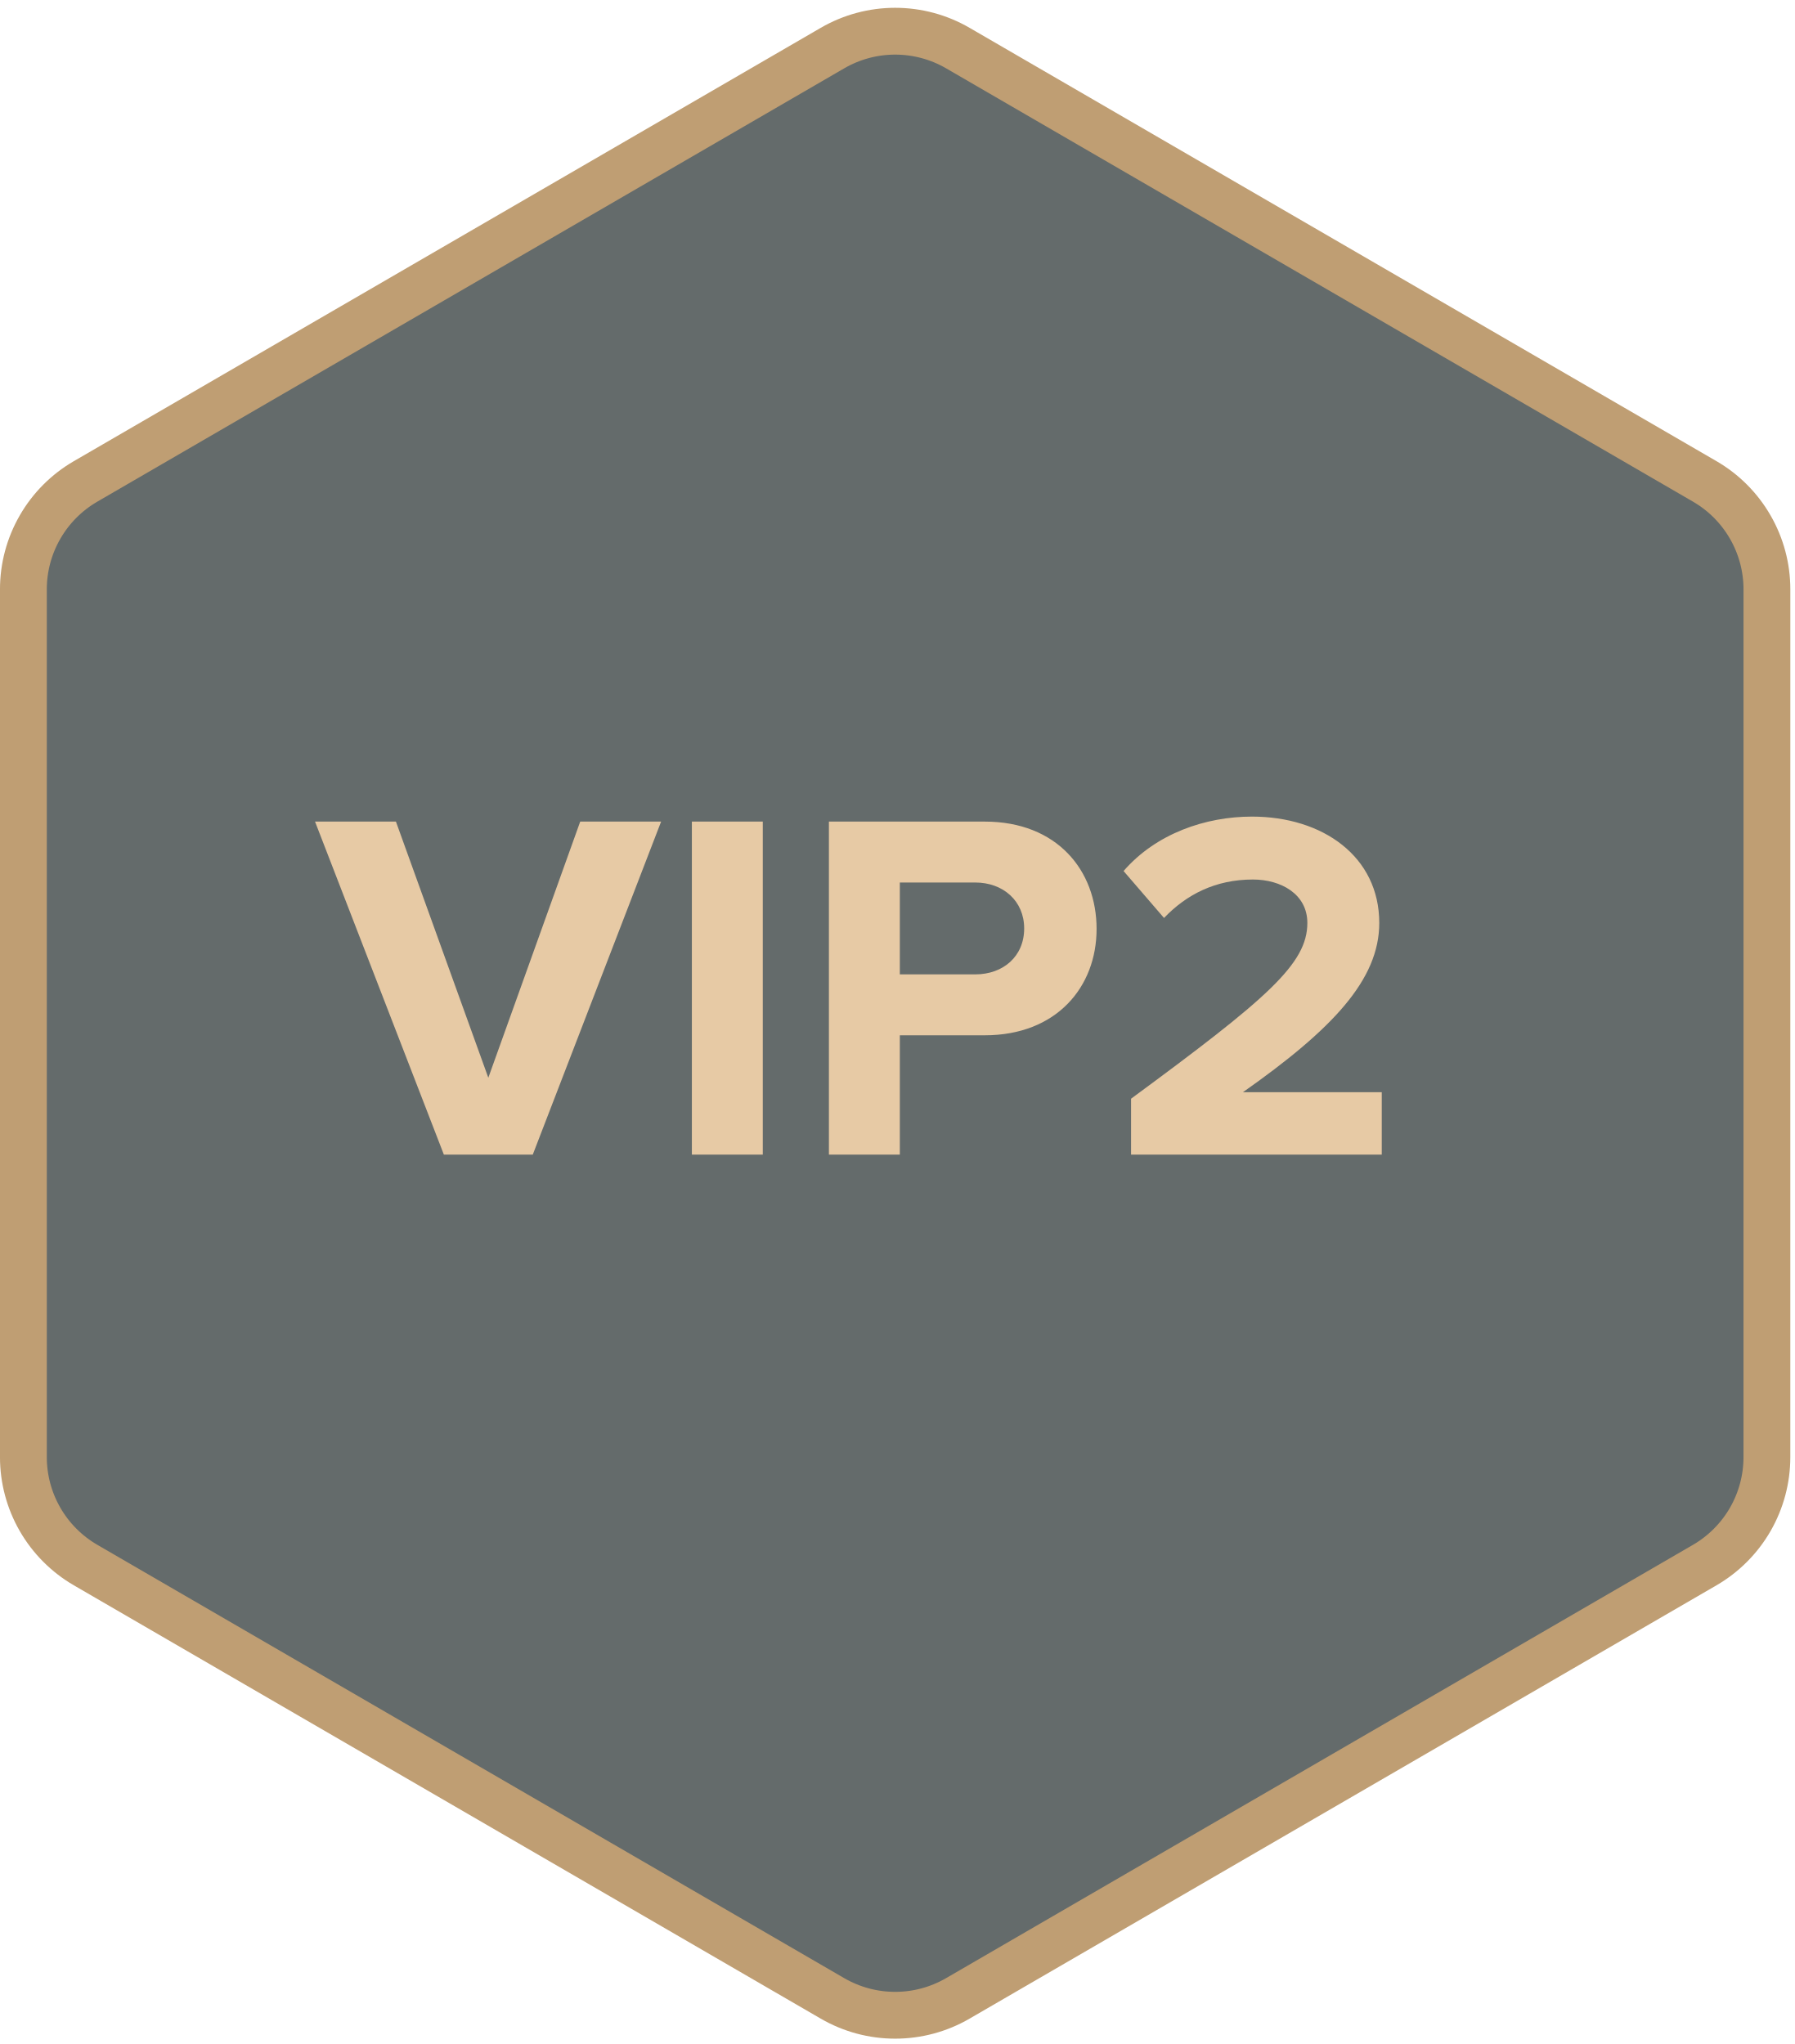
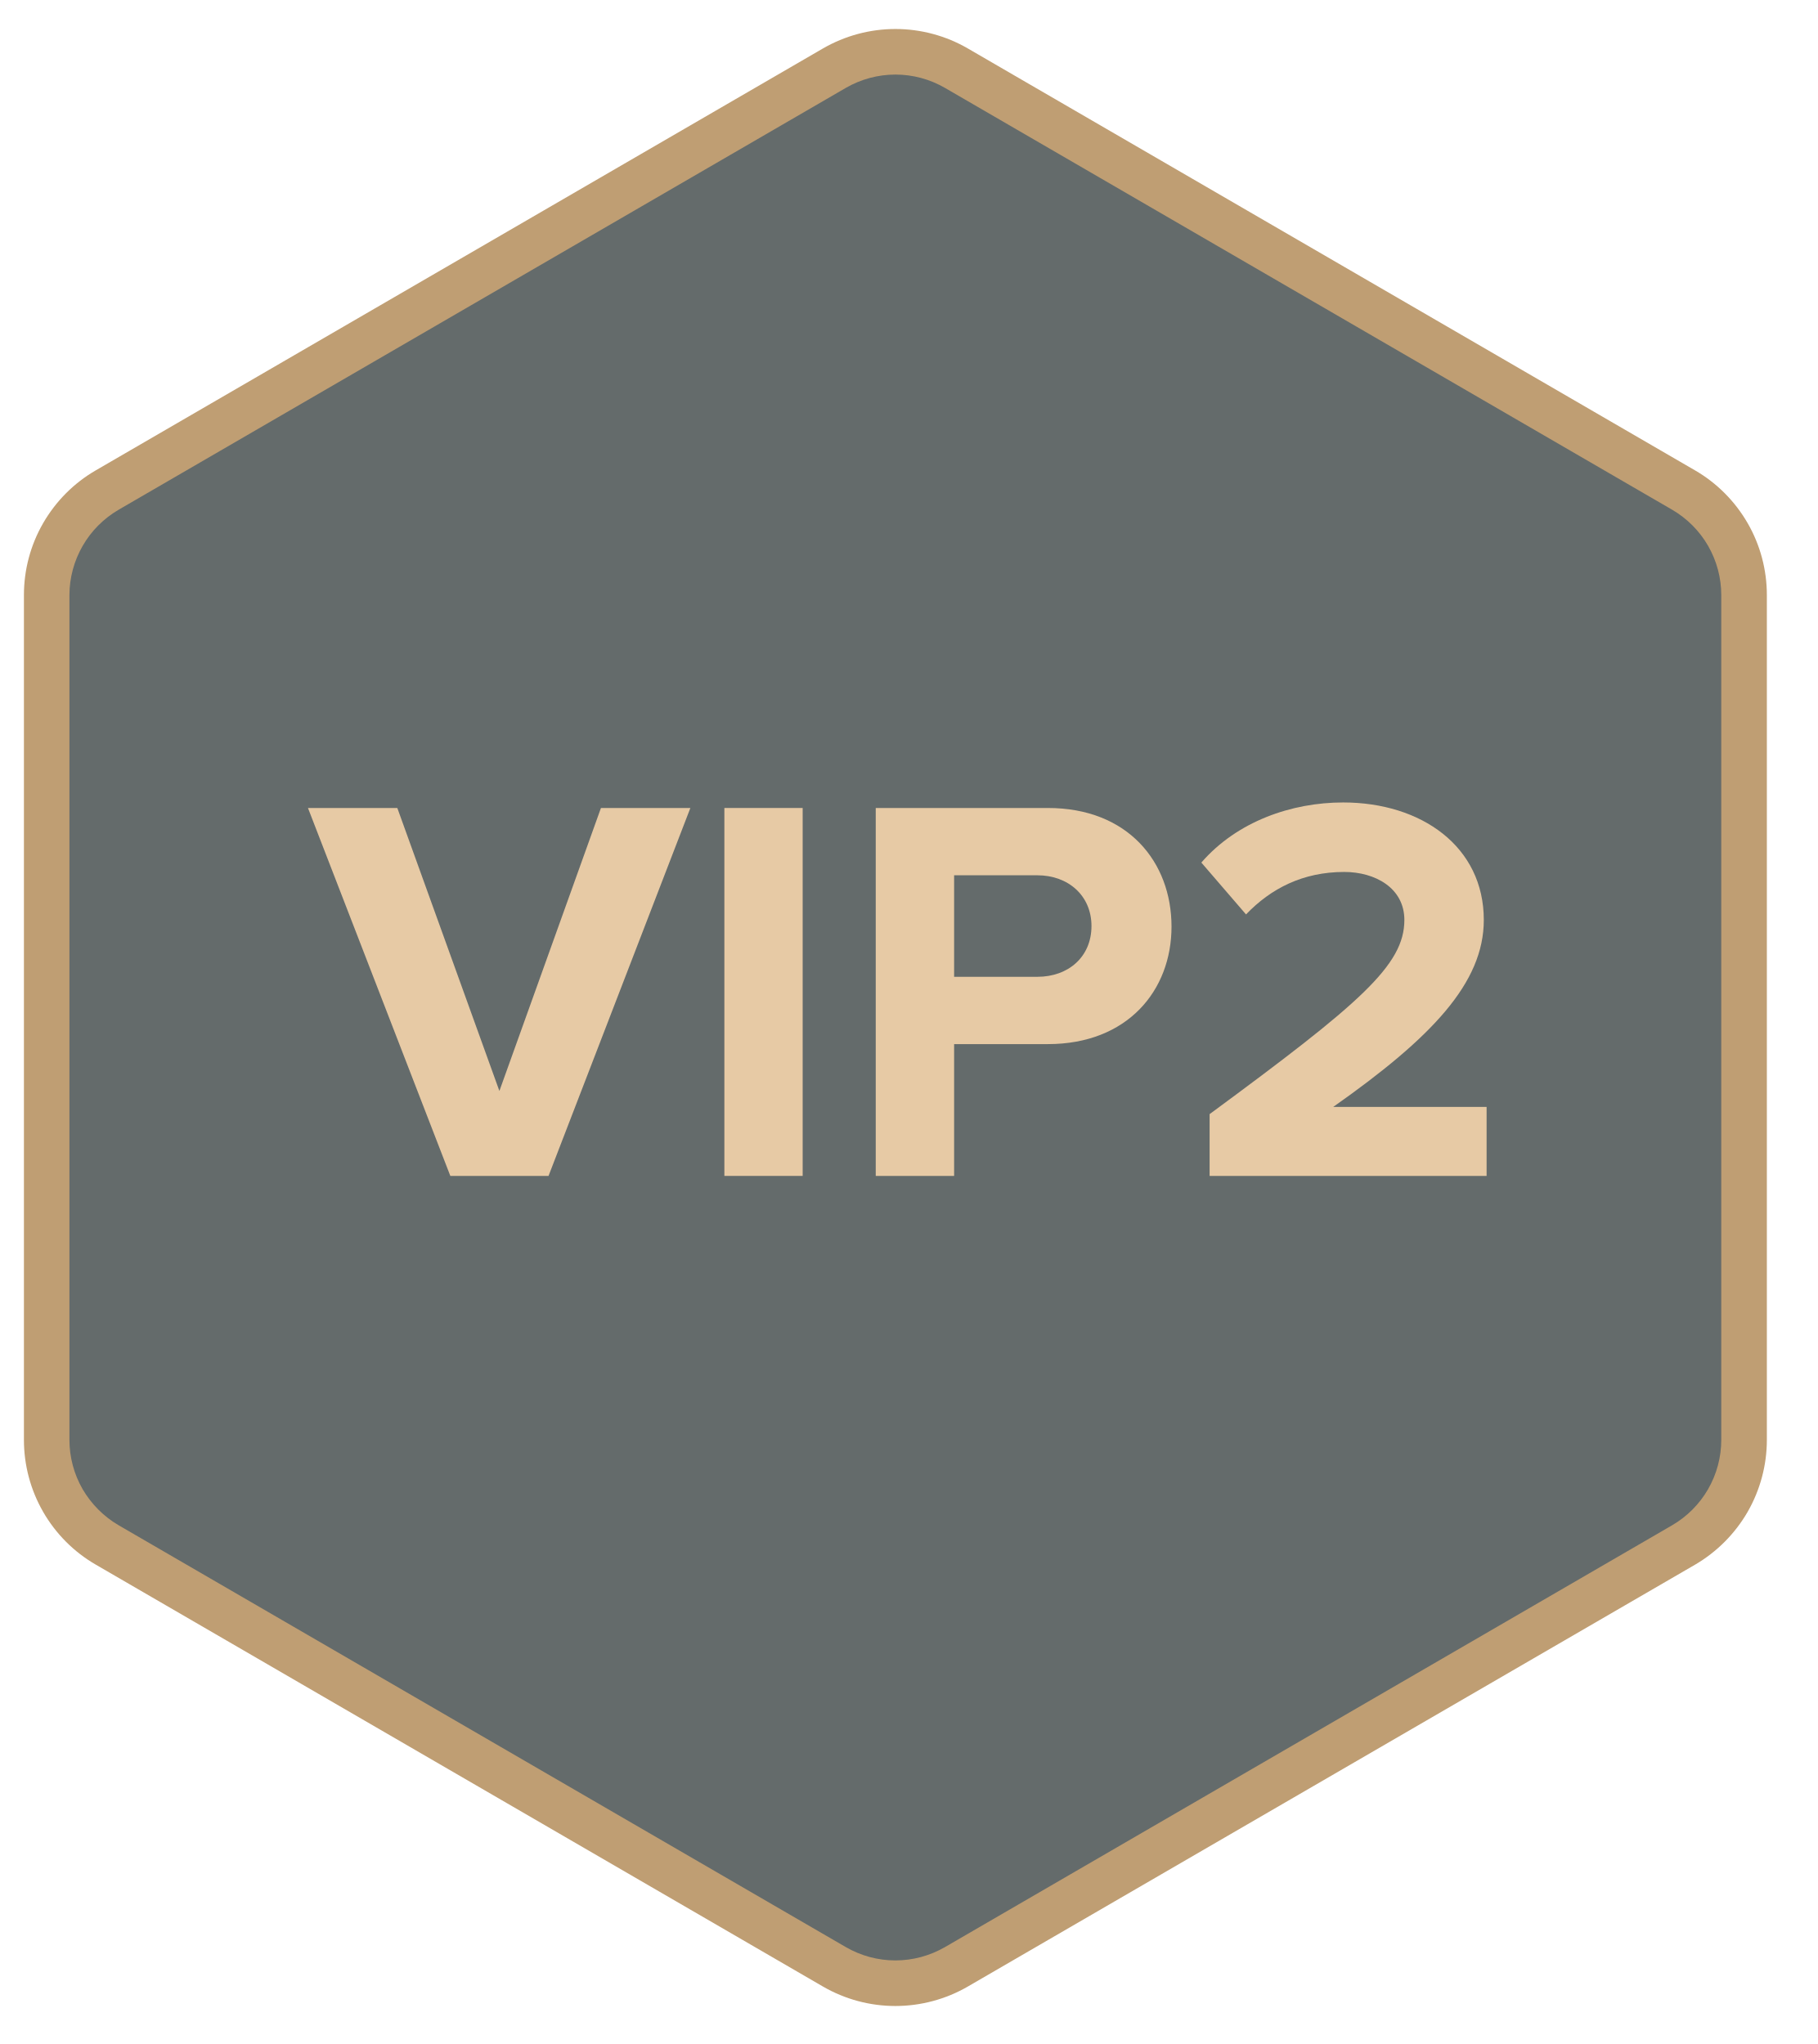
- <svg xmlns="http://www.w3.org/2000/svg" width="115" height="131" viewBox="0 0 115 131" fill="none">
-   <path d="M113.218 93.386C113.218 94.787 112.85 96.164 112.151 97.379C111.451 98.593 110.445 99.602 109.233 100.306L61.374 128.077C60.154 128.785 58.769 129.158 57.358 129.158C55.948 129.158 54.563 128.785 53.343 128.077L5.484 100.305C4.272 99.601 3.266 98.592 2.566 97.377C1.867 96.163 1.499 94.786 1.499 93.385V37.772C1.499 36.37 1.867 34.994 2.567 33.78C3.266 32.565 4.272 31.556 5.484 30.853L53.344 3.081C54.564 2.373 55.949 2 57.359 2C58.77 2 60.155 2.373 61.375 3.081L109.234 30.853C110.446 31.556 111.452 32.565 112.151 33.78C112.851 34.994 113.219 36.37 113.219 37.772L113.218 93.386Z" fill="#646B6B" stroke="#BF9E73" stroke-width="3" />
-   <path d="M28.442 74L20.186 52.656H25.37L31.29 69.072L37.178 52.656H42.362L34.138 74H28.442ZM44.333 74V52.656H48.877V74H44.333ZM53.114 74V52.656H63.098C67.738 52.656 70.266 55.792 70.266 59.536C70.266 63.248 67.706 66.352 63.098 66.352H57.658V74H53.114ZM65.626 59.504C65.626 57.744 64.282 56.56 62.49 56.56H57.658V62.448H62.49C64.282 62.448 65.626 61.296 65.626 59.504ZM72.475 74V70.416C81.211 63.984 83.771 61.776 83.771 59.152C83.771 57.296 82.075 56.368 80.283 56.368C77.883 56.368 76.027 57.328 74.587 58.832L71.995 55.824C74.075 53.424 77.243 52.336 80.219 52.336C84.763 52.336 88.379 54.896 88.379 59.152C88.379 62.8 85.371 65.968 79.643 70H88.539V74H72.475Z" fill="#E7CAA5" />
+ <svg xmlns="http://www.w3.org/2000/svg" width="24" height="27" viewBox="0 0 24 27" fill="none">
+   <path d="M23.083 18.736C23.083 19.017 23.009 19.294 22.869 19.537C22.728 19.781 22.526 19.983 22.283 20.125L12.681 25.697C12.436 25.839 12.158 25.913 11.875 25.913C11.592 25.913 11.314 25.839 11.069 25.697L1.466 20.124C1.223 19.983 1.021 19.781 0.881 19.537C0.741 19.293 0.667 19.017 0.667 18.736V7.578C0.667 7.296 0.741 7.02 0.881 6.777C1.021 6.533 1.223 6.33 1.466 6.189L11.069 0.617C11.314 0.475 11.592 0.4 11.875 0.4C12.158 0.4 12.436 0.475 12.681 0.617L22.283 6.189C22.526 6.33 22.728 6.533 22.869 6.777C23.009 7.02 23.083 7.296 23.083 7.578L23.083 18.736Z" fill="#646B6B" />
+   <path fill-rule="evenodd" clip-rule="evenodd" d="M11.825 0.985C11.595 0.985 11.369 1.046 11.17 1.161L1.567 6.733C1.37 6.848 1.206 7.012 1.092 7.21C0.978 7.408 0.917 7.633 0.917 7.861C0.917 7.861 0.917 7.861 0.917 7.861V19.02C0.917 19.248 0.977 19.473 1.091 19.671C1.206 19.868 1.37 20.033 1.567 20.148L11.17 25.72C11.369 25.835 11.594 25.896 11.824 25.896C12.054 25.896 12.28 25.835 12.479 25.72L22.082 20.148C22.279 20.033 22.443 19.869 22.557 19.671C22.671 19.473 22.731 19.248 22.731 19.02L22.731 7.861C22.731 7.861 22.731 7.861 22.731 7.861C22.731 7.633 22.671 7.408 22.557 7.21C22.443 7.012 22.279 6.848 22.082 6.733L12.479 1.161C12.28 1.046 12.055 0.985 11.825 0.985ZM10.868 0.64C11.159 0.472 11.489 0.383 11.825 0.383C12.161 0.383 12.491 0.472 12.781 0.64C12.781 0.64 12.781 0.64 12.781 0.64L22.384 6.213C22.673 6.38 22.912 6.621 23.079 6.91C23.246 7.199 23.333 7.527 23.333 7.861L23.333 19.02C23.333 19.02 23.333 19.02 23.333 19.02C23.333 19.354 23.245 19.682 23.079 19.971C22.912 20.26 22.672 20.501 22.384 20.669L12.781 26.241C12.491 26.409 12.16 26.498 11.824 26.498C11.488 26.498 11.158 26.409 10.868 26.241C10.868 26.241 10.868 26.241 10.868 26.241L1.265 20.668C0.976 20.501 0.736 20.26 0.57 19.971C0.403 19.681 0.316 19.353 0.316 19.02V7.861C0.316 7.527 0.403 7.199 0.57 6.91C0.737 6.621 0.976 6.38 1.265 6.213L10.868 0.64C10.868 0.64 10.868 0.64 10.868 0.64Z" fill="#BF9E73" />
+   <path d="M5.947 15.533L4.067 10.673H5.247L6.595 14.411L7.936 10.673H9.117L7.244 15.533H5.947Z" fill="#E7CAA5" />
+   <path d="M9.566 15.533V10.673H10.6V15.533H9.566Z" fill="#E7CAA5" />
+   <path d="M11.565 15.533V10.673H13.839C14.895 10.673 15.471 11.387 15.471 12.24C15.471 13.085 14.888 13.792 13.839 13.792H12.6V15.533H11.565ZM14.414 12.232C14.414 11.832 14.108 11.562 13.7 11.562H12.6V12.903H13.7C14.108 12.903 14.414 12.64 14.414 12.232Z" fill="#E7CAA5" />
+   <path d="M15.974 15.533V14.717C17.963 13.252 18.546 12.75 18.546 12.152C18.546 11.73 18.16 11.518 17.752 11.518C17.205 11.518 16.783 11.737 16.455 12.079L15.865 11.394C16.338 10.848 17.06 10.6 17.737 10.6C18.772 10.6 19.595 11.183 19.595 12.152C19.595 12.983 18.91 13.704 17.606 14.622H19.632V15.533H15.974Z" fill="#E7CAA5" />
</svg>
